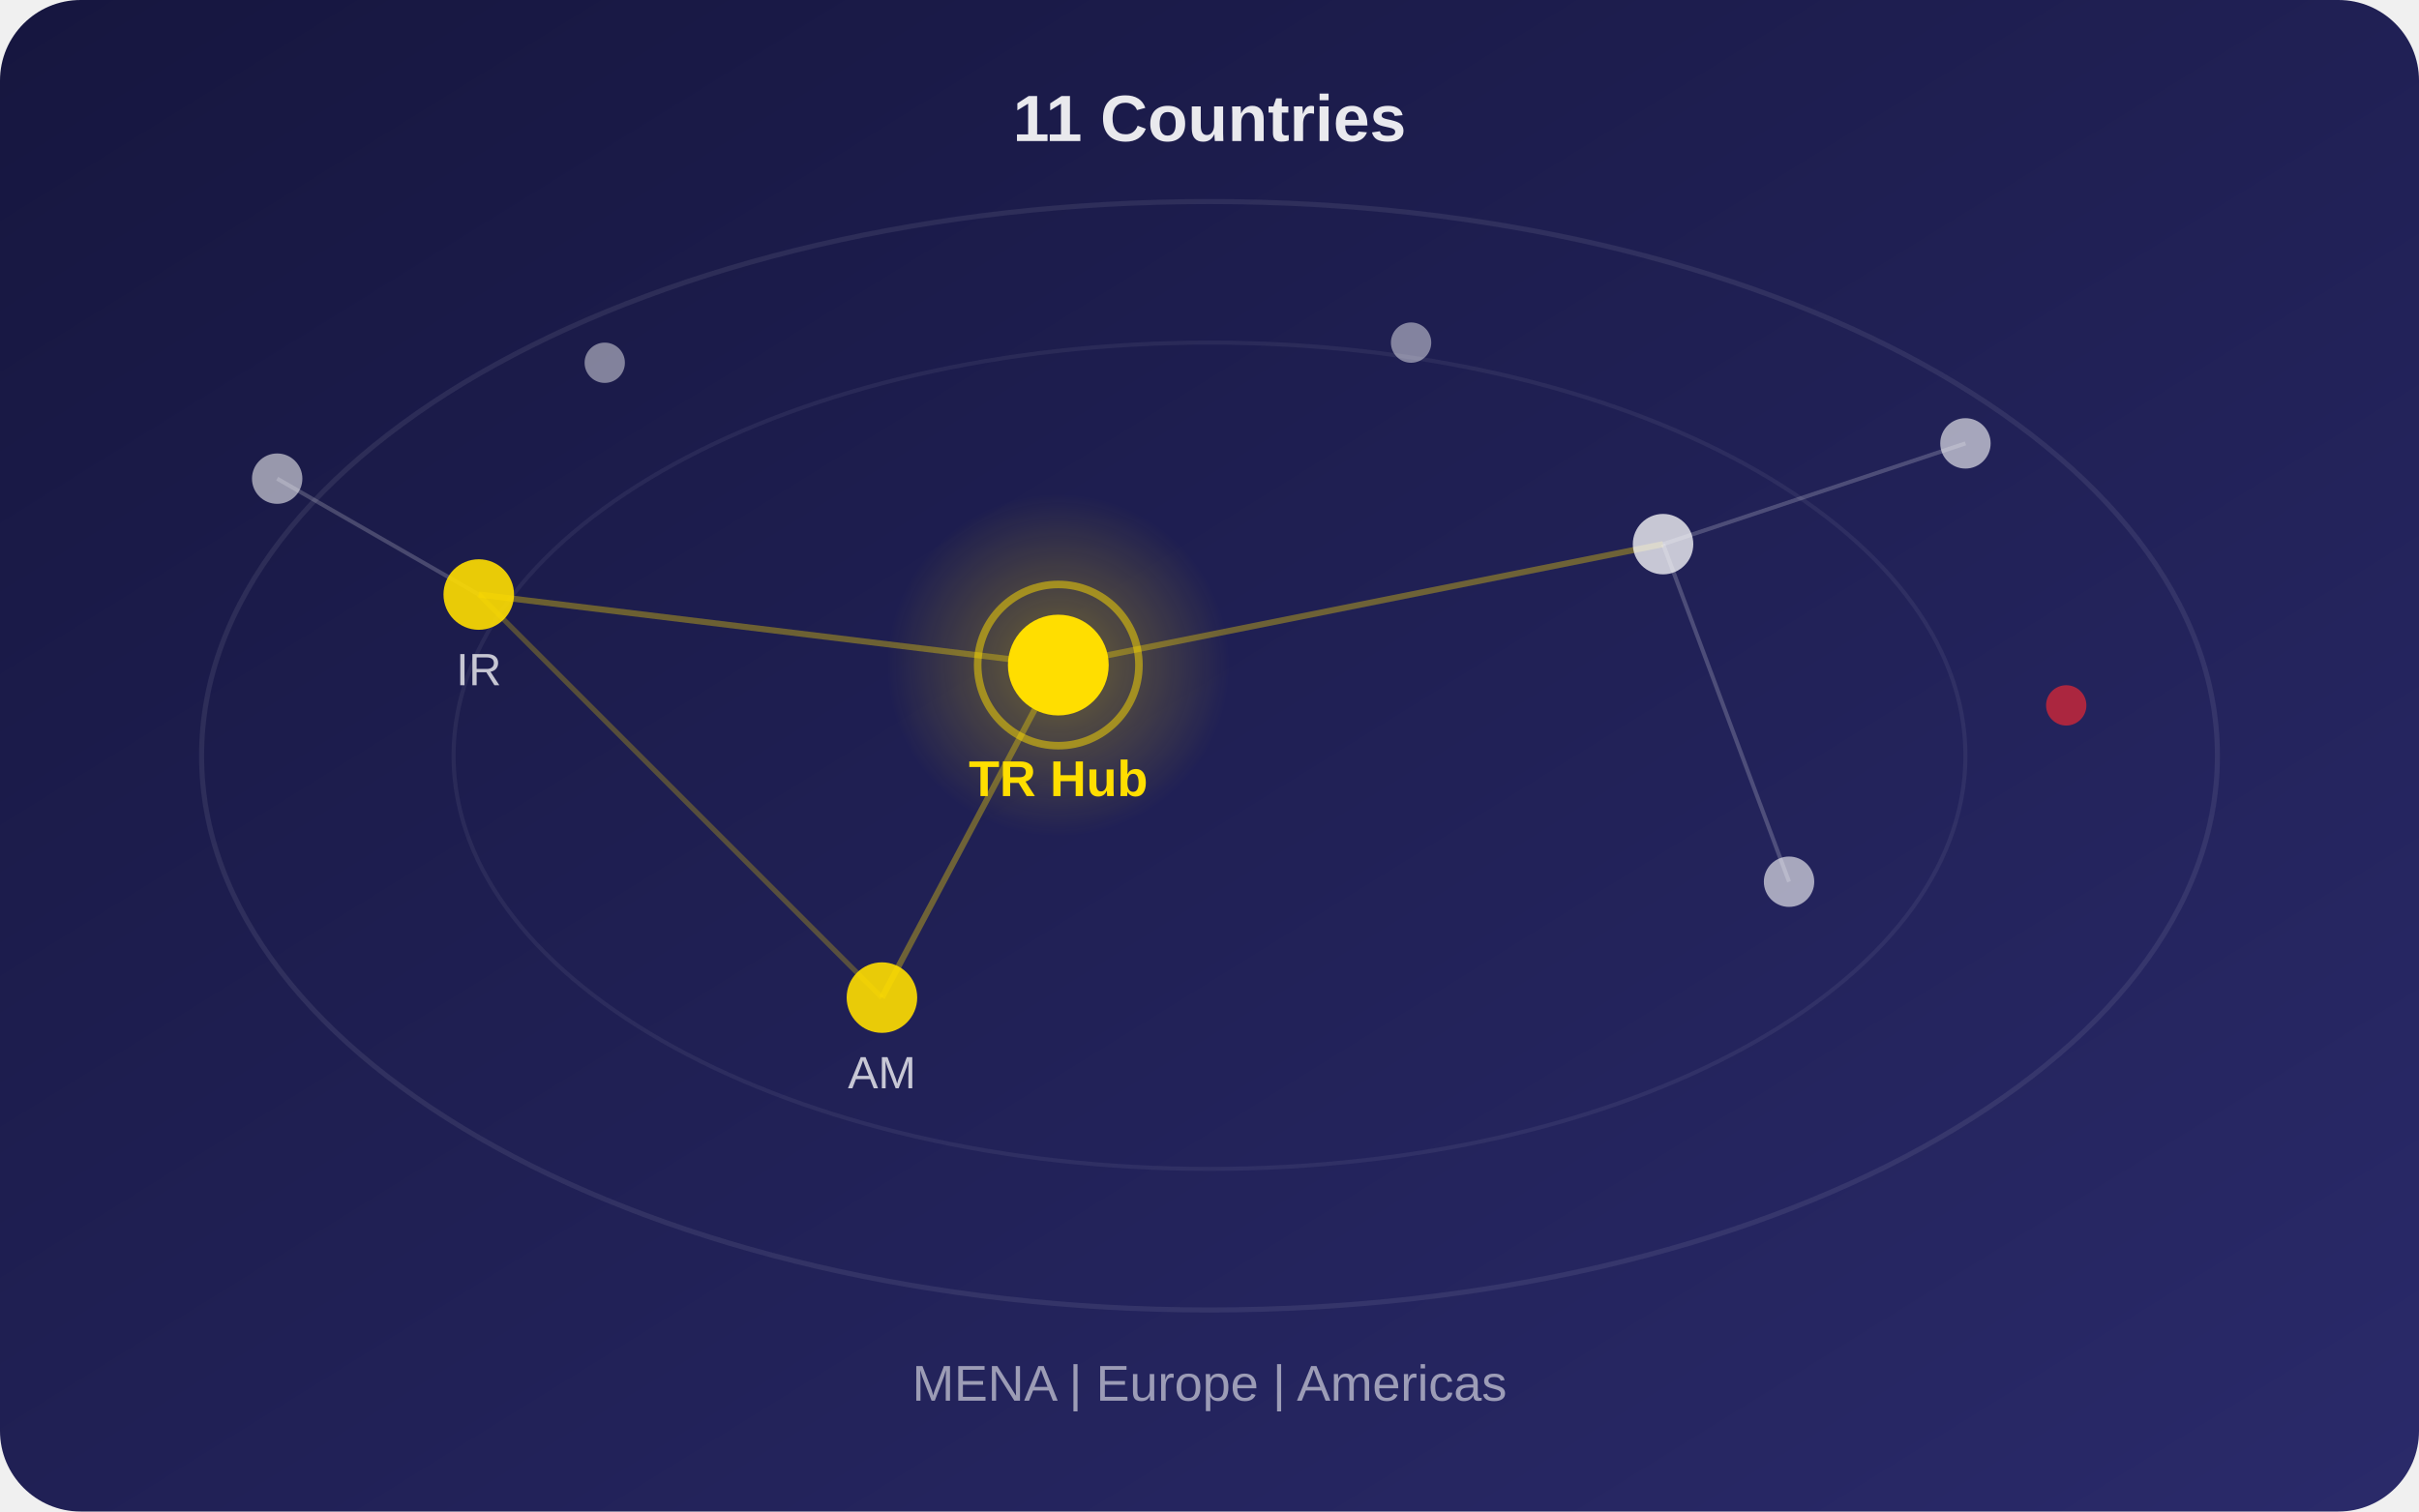
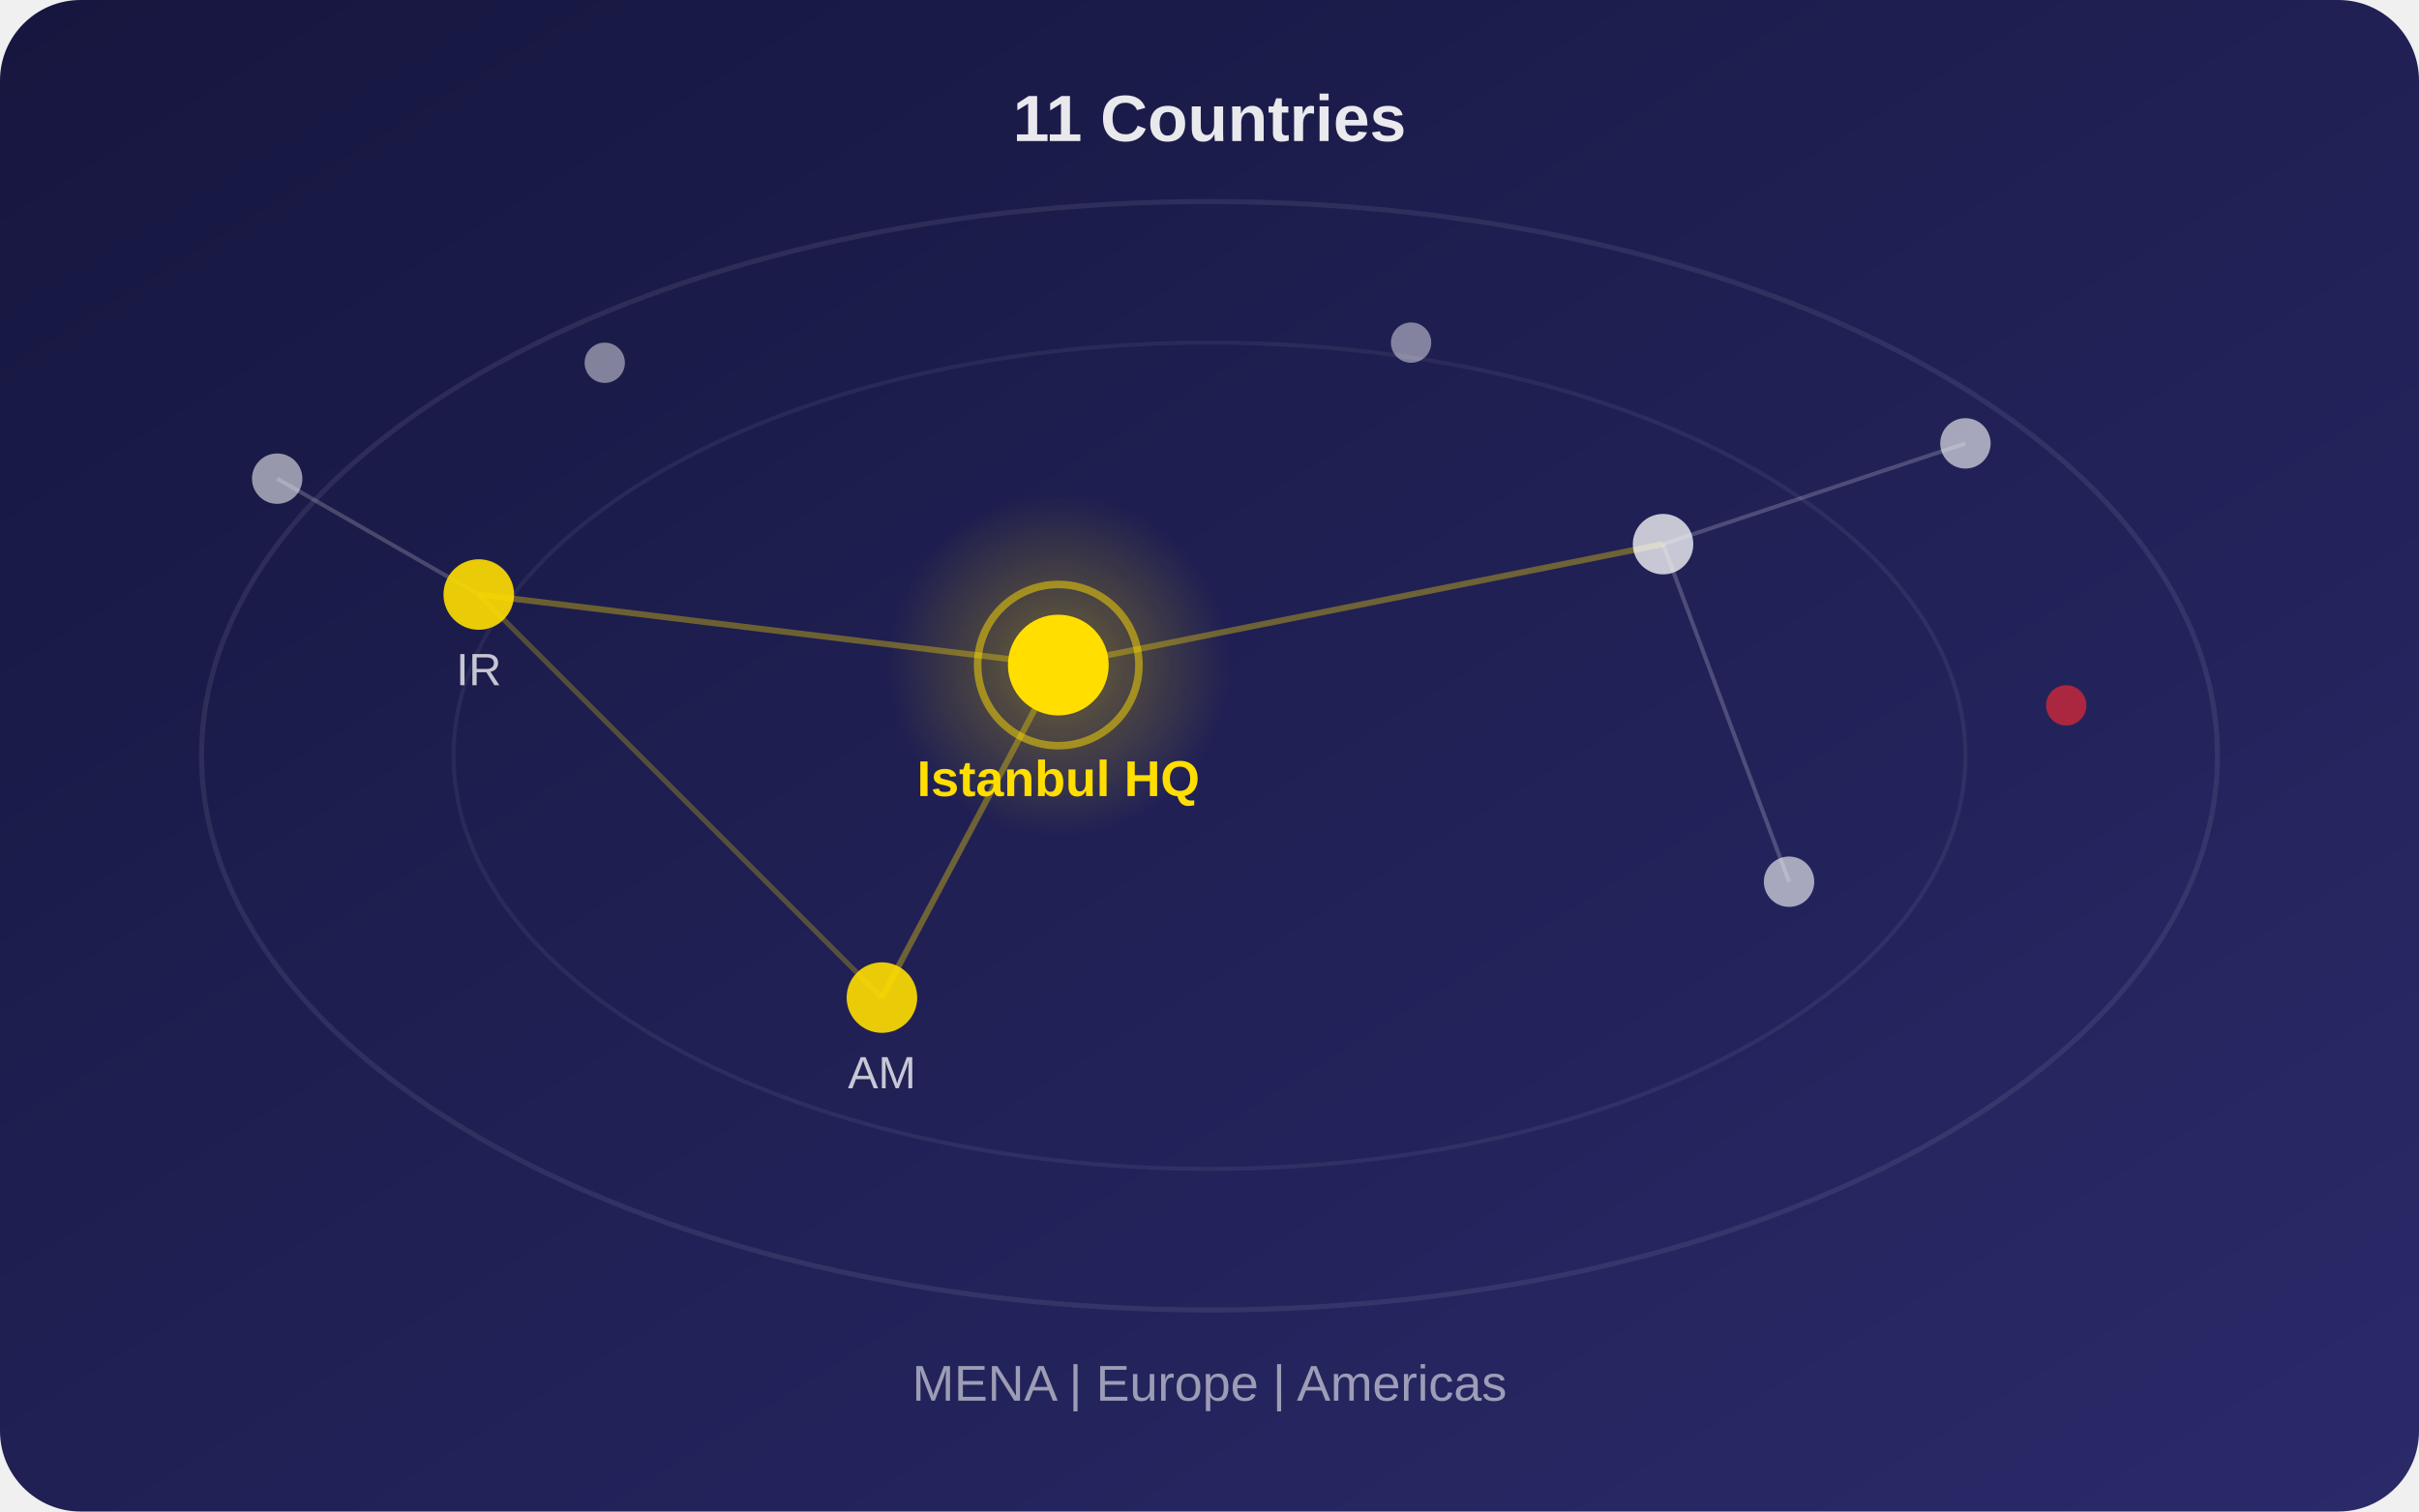
<svg xmlns="http://www.w3.org/2000/svg" viewBox="0 0 480 300" role="img" aria-label="Bizdavar global presence map">
  <defs>
    <linearGradient id="mapBg" x1="0%" y1="0%" x2="100%" y2="100%">
      <stop offset="0%" stop-color="#16163f" />
      <stop offset="100%" stop-color="#2a2a6a" />
    </linearGradient>
    <radialGradient id="hubGlow" cx="50%" cy="50%" r="50%">
      <stop offset="0%" stop-color="#FFDE00" stop-opacity="0.35" />
      <stop offset="100%" stop-color="#FFDE00" stop-opacity="0" />
    </radialGradient>
  </defs>
  <rect width="480" height="300" rx="16" fill="url(#mapBg)" />
  <ellipse cx="240" cy="150" rx="200" ry="110" fill="none" stroke="#ffffff" stroke-width="1" opacity="0.08" />
  <ellipse cx="240" cy="150" rx="150" ry="82" fill="none" stroke="#ffffff" stroke-width="0.8" opacity="0.06" />
  <line x1="95" y1="118" x2="210" y2="132" stroke="#FFDE00" stroke-width="1.2" opacity="0.35" />
  <line x1="210" y1="132" x2="330" y2="108" stroke="#FFDE00" stroke-width="1.2" opacity="0.35" />
  <line x1="210" y1="132" x2="175" y2="198" stroke="#FFDE00" stroke-width="1.2" opacity="0.35" />
  <line x1="175" y1="198" x2="95" y2="118" stroke="#FFDE00" stroke-width="1" opacity="0.25" />
  <line x1="330" y1="108" x2="390" y2="88" stroke="#ffffff" stroke-width="0.8" opacity="0.2" />
  <line x1="330" y1="108" x2="355" y2="175" stroke="#ffffff" stroke-width="0.8" opacity="0.2" />
  <line x1="95" y1="118" x2="55" y2="95" stroke="#ffffff" stroke-width="0.8" opacity="0.2" />
  <circle cx="210" cy="132" r="34" fill="url(#hubGlow)" />
  <circle cx="210" cy="132" r="10" fill="#FFDE00" />
  <circle cx="210" cy="132" r="16" fill="none" stroke="#FFDE00" stroke-width="1.5" opacity="0.5" />
  <circle cx="95" cy="118" r="7" fill="#FFDE00" opacity="0.9" />
  <circle cx="175" cy="198" r="7" fill="#FFDE00" opacity="0.9" />
  <circle cx="330" cy="108" r="6" fill="#ffffff" opacity="0.75" />
  <circle cx="390" cy="88" r="5" fill="#ffffff" opacity="0.6" />
  <circle cx="355" cy="175" r="5" fill="#ffffff" opacity="0.6" />
  <circle cx="55" cy="95" r="5" fill="#ffffff" opacity="0.55" />
  <circle cx="120" cy="72" r="4" fill="#ffffff" opacity="0.45" />
  <circle cx="280" cy="68" r="4" fill="#ffffff" opacity="0.45" />
  <circle cx="410" cy="140" r="4" fill="#E62833" opacity="0.7" />
-   <text x="210" y="158" text-anchor="middle" fill="#FFDE00" font-family="Segoe UI,Arial,sans-serif" font-size="10" font-weight="700">TR Hub</text>
+   <text x="210" y="158" text-anchor="middle" fill="#FFDE00" font-family="Segoe UI,Arial,sans-serif" font-size="10" font-weight="700">Istanbul HQ</text>
  <text x="95" y="136" text-anchor="middle" fill="#ffffff" font-family="Segoe UI,Arial,sans-serif" font-size="9" opacity="0.75">IR</text>
  <text x="175" y="216" text-anchor="middle" fill="#ffffff" font-family="Segoe UI,Arial,sans-serif" font-size="9" opacity="0.75">AM</text>
  <text x="240" y="28" text-anchor="middle" fill="#ffffff" font-family="Segoe UI,Arial,sans-serif" font-size="13" font-weight="700" opacity="0.9">11 Countries</text>
  <text x="240" y="278" text-anchor="middle" fill="#ffffff" font-family="Segoe UI,Arial,sans-serif" font-size="10" opacity="0.55">MENA | Europe | Americas</text>
</svg>
